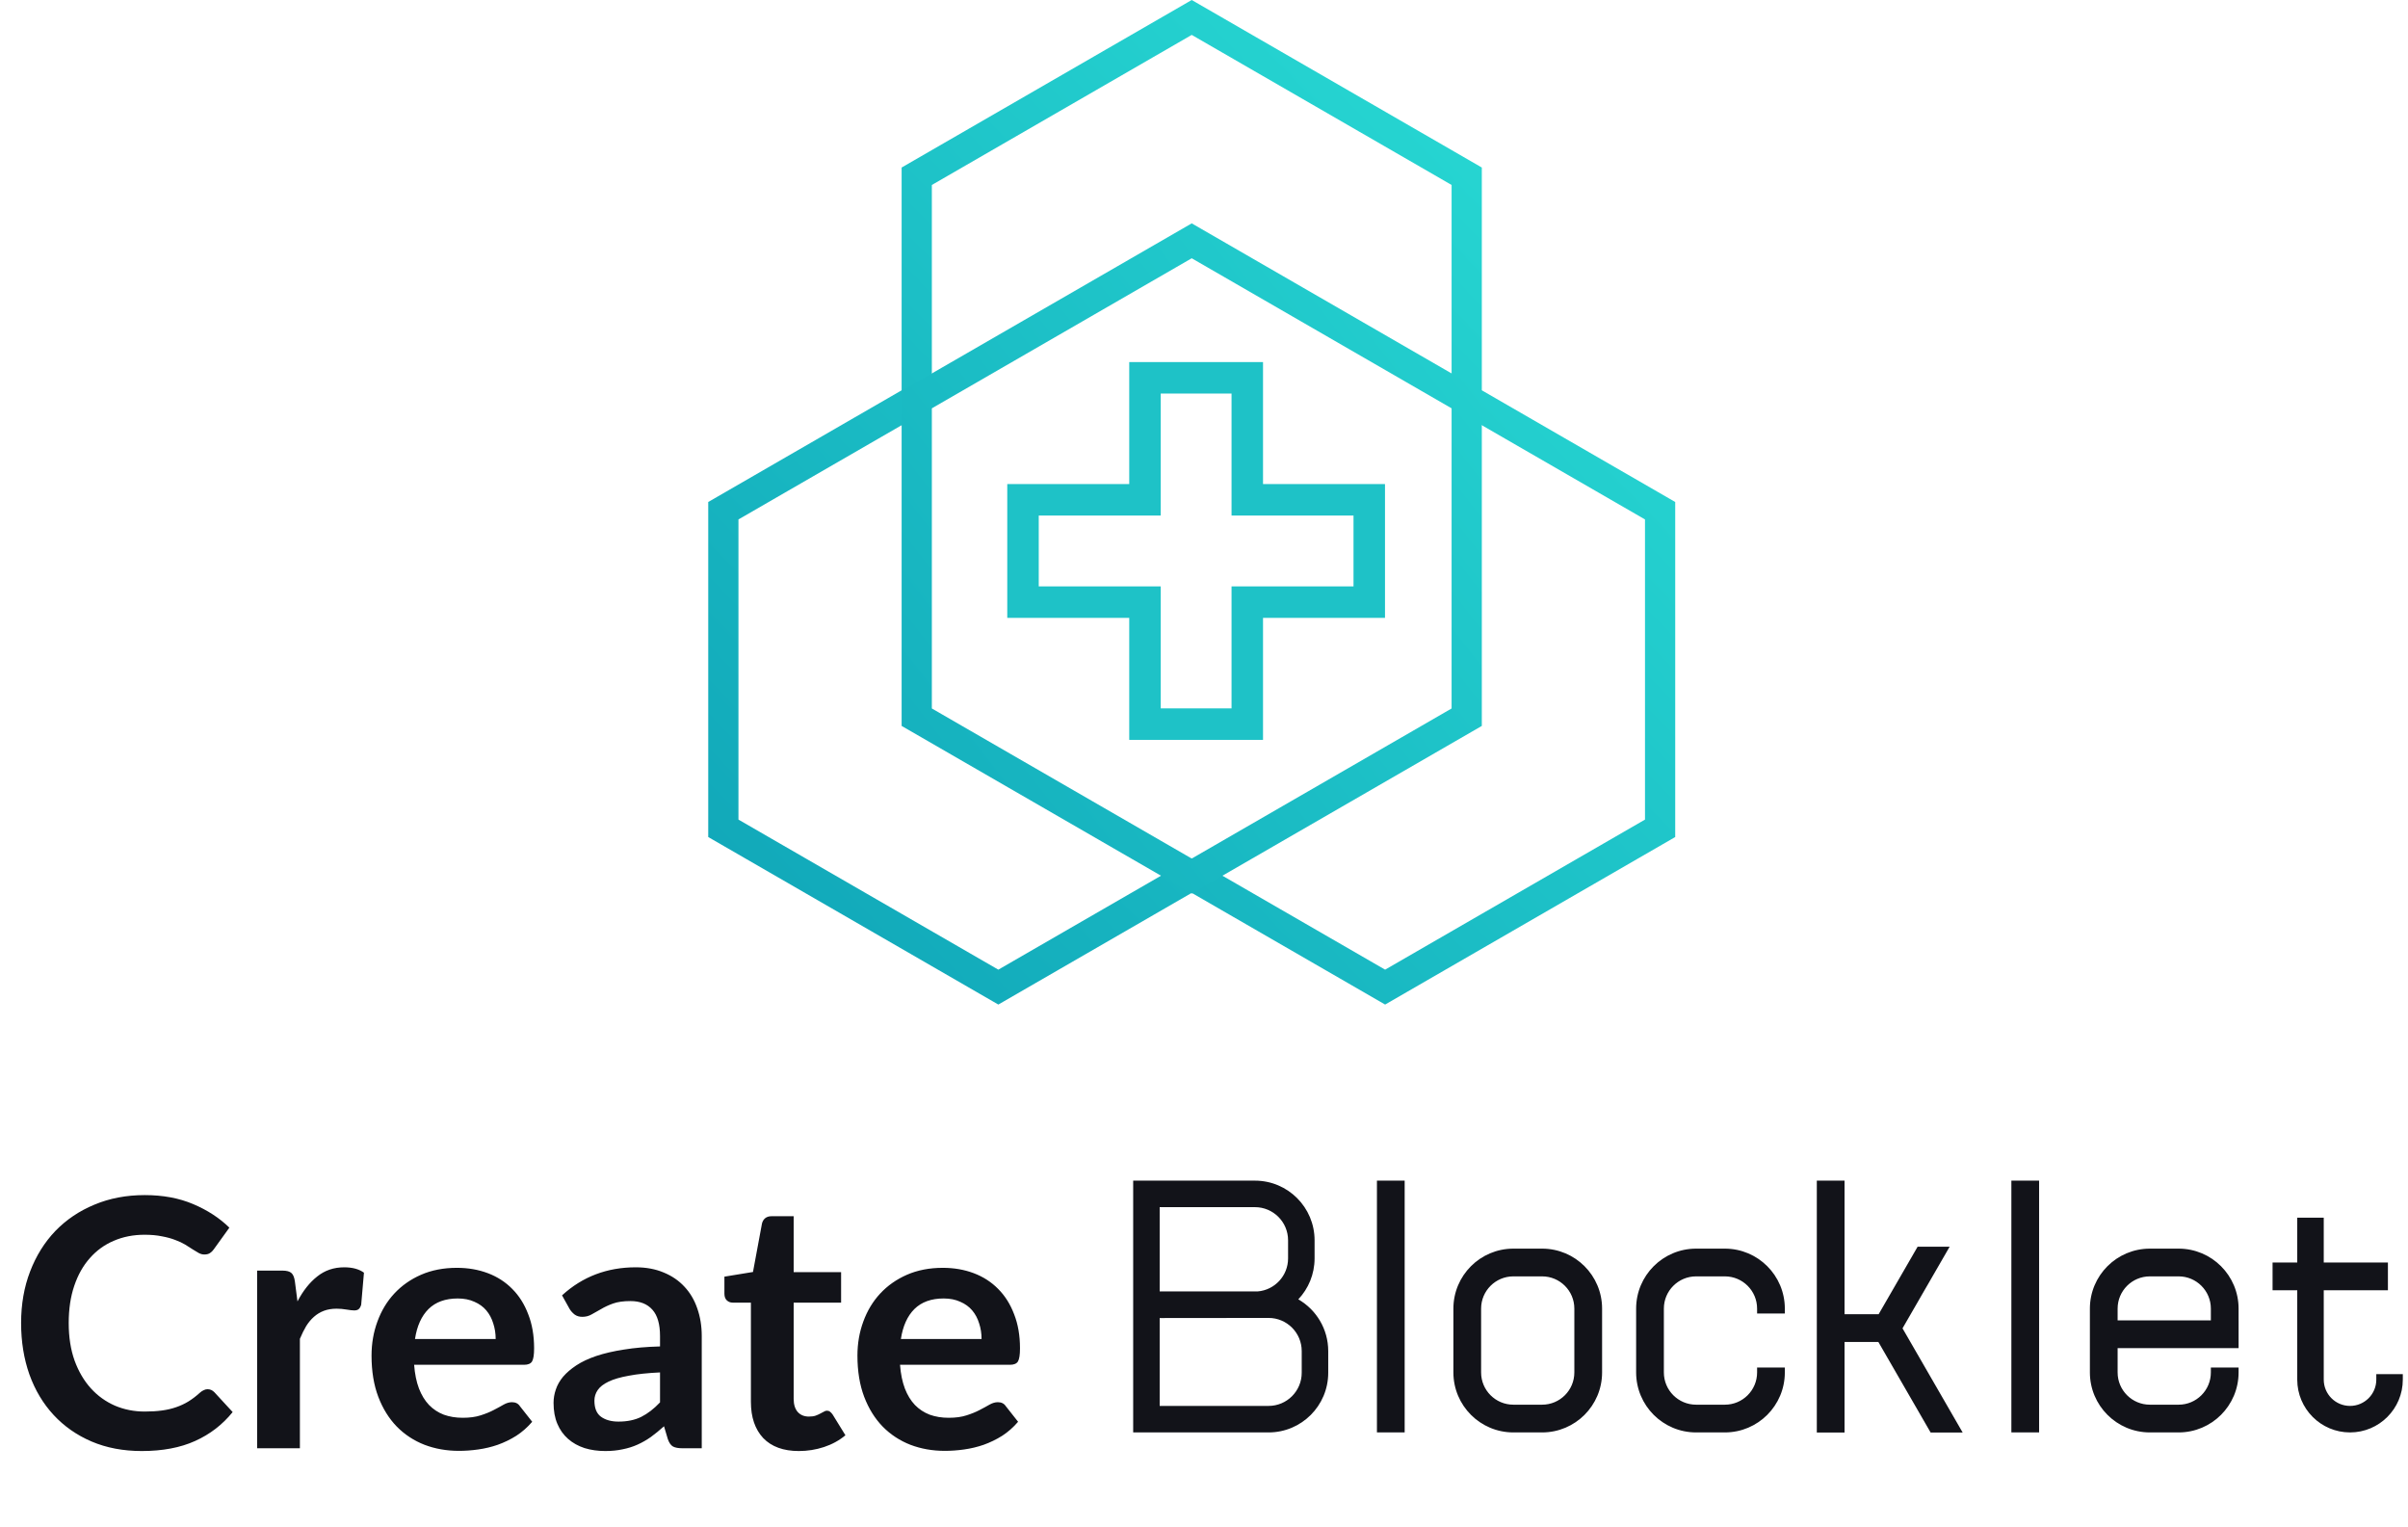
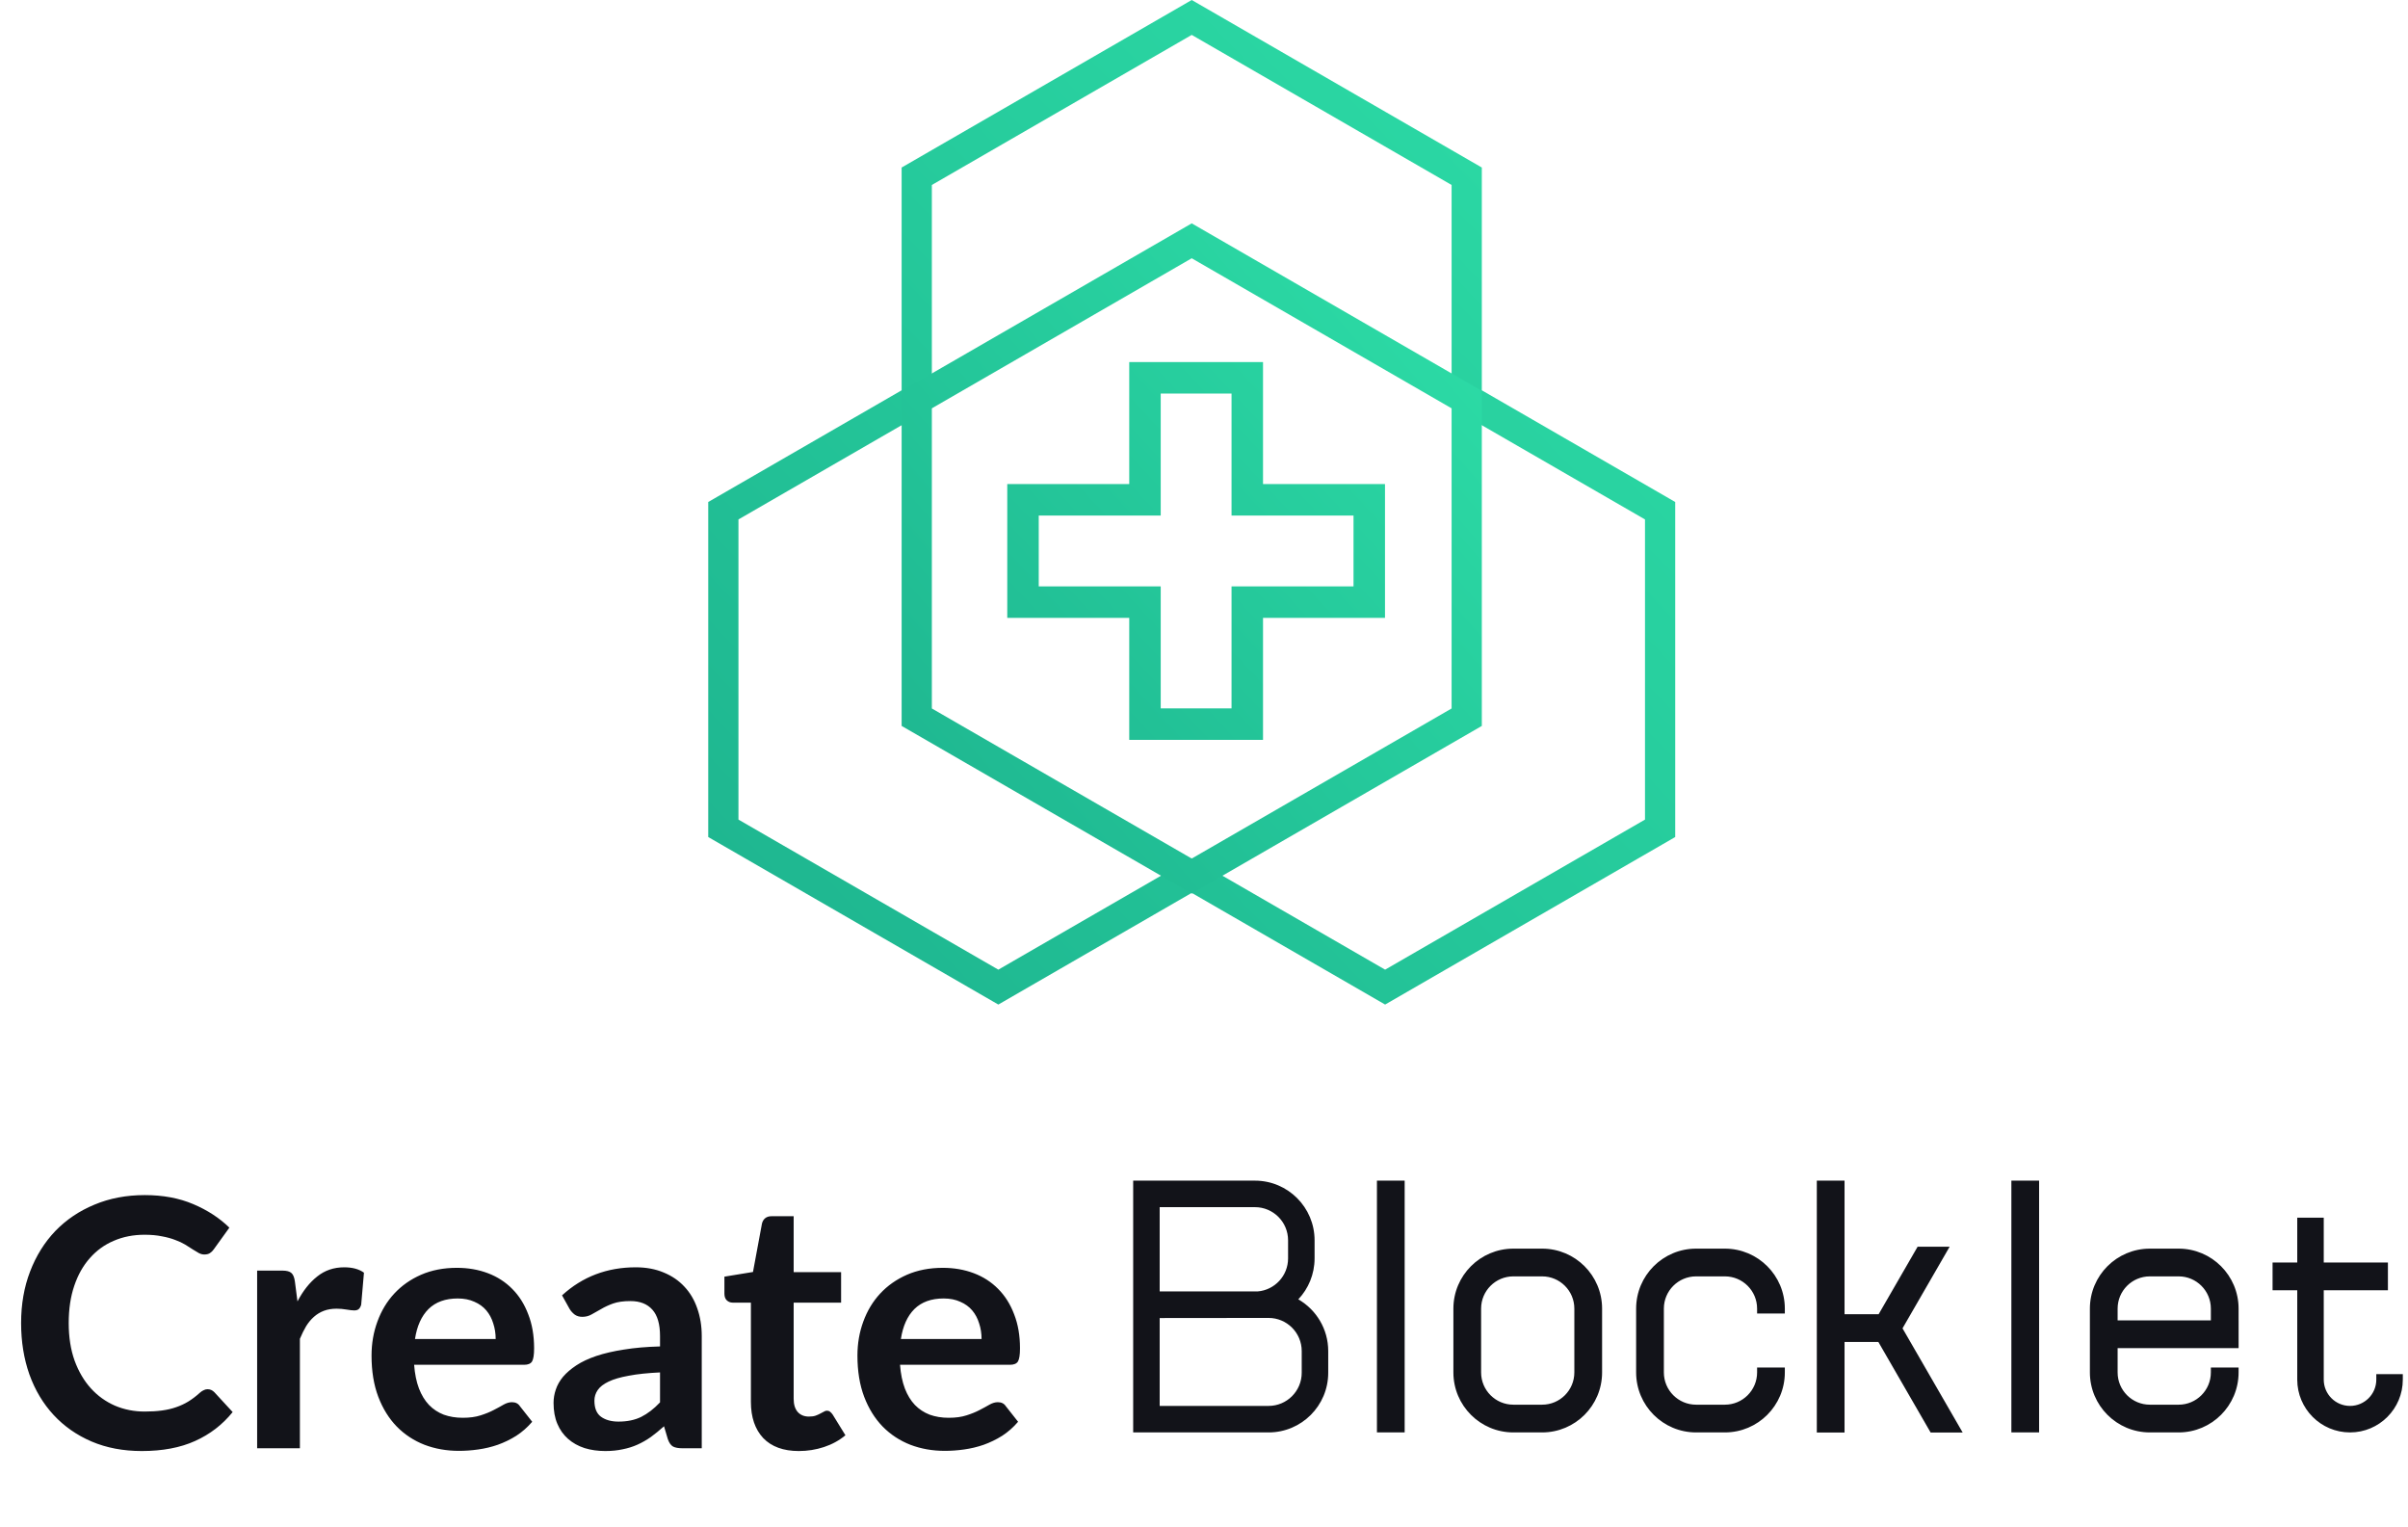
<svg xmlns="http://www.w3.org/2000/svg" width="153" height="97" viewBox="0 0 153 97" fill="none">
-   <path fill-rule="evenodd" clip-rule="evenodd" d="M94.152 10.642L75.72 0L57.288 10.642V24.794L45 31.889V53.172L63.432 63.814L75.69 56.737L75.72 56.754L75.75 56.737L88.008 63.814L106.44 53.172V31.889L94.152 24.794V10.642ZM104.52 32.997L92.232 25.903V11.75L75.72 2.217L59.208 11.75V25.903L46.92 32.997V52.064L63.432 61.597L75.69 54.52L75.72 54.537L75.75 54.52L88.008 61.597L104.52 52.064V32.997Z" fill="url(#paint0_linear_2272_6964)" />
-   <path fill-rule="evenodd" clip-rule="evenodd" d="M75.72 14.189L94.152 24.831V46.114L75.72 56.756L57.288 46.114V24.831L75.72 14.189ZM75.72 16.406L59.208 25.939V45.006L75.72 54.539L92.232 45.006V25.939L75.72 16.406Z" fill="url(#paint1_linear_2272_6964)" />
-   <path d="M66 38.25H72.75V45V46H73.75H78.25H79.25V45V38.25H86H87V37.25V32.75V31.75H86H79.25V25V24H78.25H73.75H72.75V25V31.75H66H65V32.75V37.25V38.25H66Z" stroke="#1EC2C7" stroke-width="2" />
+   <path fill-rule="evenodd" clip-rule="evenodd" d="M94.152 10.642L75.72 0L57.288 10.642V24.794L45 31.889V53.172L63.432 63.814L75.69 56.737L75.72 56.754L75.75 56.737L88.008 63.814L106.44 53.172V31.889L94.152 24.794V10.642ZM104.52 32.997L92.232 25.903V11.75L75.72 2.217L59.208 11.75V25.903L46.92 32.997V52.064L63.432 61.597L75.69 54.52L75.72 54.537L75.75 54.52L88.008 61.597L104.52 52.064V32.997Z" fill="url(#paint0_linear_2412_11124)" />
+   <path fill-rule="evenodd" clip-rule="evenodd" d="M75.72 14.189L94.152 24.831V46.114L75.72 56.756L57.288 46.114V24.831L75.72 14.189ZM75.72 16.406L59.208 25.939V45.006L75.72 54.539L92.232 45.006V25.939L75.72 16.406Z" fill="url(#paint1_linear_2412_11124)" />
+   <path fill-rule="evenodd" clip-rule="evenodd" d="M66 32.75H73.75V25H78.25V32.75H86V37.25H78.25V45H73.75V37.25H66V32.75ZM71.75 39.25H64V30.75H71.75V23H80.25V30.75H88V39.25H80.25V47H71.75V39.25Z" fill="url(#paint2_linear_2412_11124)" />
  <path d="M13.188 88.249C13.35 88.249 13.492 88.311 13.617 88.436L14.783 89.701C14.138 90.5 13.342 91.113 12.396 91.538C11.457 91.963 10.328 92.176 9.008 92.176C7.827 92.176 6.764 91.974 5.818 91.571C4.879 91.168 4.076 90.607 3.409 89.888C2.742 89.169 2.228 88.311 1.869 87.314C1.517 86.317 1.341 85.228 1.341 84.047C1.341 82.852 1.532 81.759 1.913 80.769C2.294 79.772 2.83 78.914 3.519 78.195C4.216 77.476 5.044 76.919 6.005 76.523C6.966 76.12 8.029 75.918 9.195 75.918C10.354 75.918 11.38 76.109 12.275 76.49C13.177 76.871 13.944 77.37 14.574 77.986L13.584 79.361C13.525 79.449 13.448 79.526 13.353 79.592C13.265 79.658 13.14 79.691 12.979 79.691C12.869 79.691 12.755 79.662 12.638 79.603C12.521 79.537 12.393 79.46 12.253 79.372C12.114 79.277 11.953 79.174 11.769 79.064C11.586 78.954 11.373 78.855 11.131 78.767C10.889 78.672 10.607 78.595 10.284 78.536C9.969 78.47 9.602 78.437 9.184 78.437C8.473 78.437 7.82 78.565 7.226 78.822C6.639 79.071 6.133 79.438 5.708 79.922C5.283 80.399 4.953 80.985 4.718 81.682C4.483 82.371 4.366 83.16 4.366 84.047C4.366 84.942 4.491 85.737 4.74 86.434C4.997 87.131 5.341 87.717 5.774 88.194C6.207 88.671 6.716 89.037 7.303 89.294C7.89 89.543 8.52 89.668 9.195 89.668C9.598 89.668 9.961 89.646 10.284 89.602C10.614 89.558 10.915 89.488 11.186 89.393C11.465 89.298 11.725 89.177 11.967 89.03C12.216 88.876 12.462 88.689 12.704 88.469C12.777 88.403 12.854 88.352 12.935 88.315C13.016 88.271 13.1 88.249 13.188 88.249ZM18.901 82.672C19.253 81.997 19.671 81.469 20.155 81.088C20.639 80.699 21.211 80.505 21.871 80.505C22.392 80.505 22.81 80.619 23.125 80.846L22.949 82.881C22.912 83.013 22.857 83.108 22.784 83.167C22.718 83.218 22.626 83.244 22.509 83.244C22.399 83.244 22.234 83.226 22.014 83.189C21.801 83.152 21.592 83.134 21.387 83.134C21.086 83.134 20.819 83.178 20.584 83.266C20.349 83.354 20.137 83.482 19.946 83.651C19.763 83.812 19.598 84.01 19.451 84.245C19.312 84.48 19.18 84.747 19.055 85.048V92H16.338V80.714H17.933C18.212 80.714 18.406 80.765 18.516 80.868C18.626 80.963 18.699 81.139 18.736 81.396L18.901 82.672ZM31.494 85.059C31.494 84.707 31.442 84.377 31.34 84.069C31.244 83.754 31.098 83.479 30.9 83.244C30.702 83.009 30.449 82.826 30.141 82.694C29.84 82.555 29.488 82.485 29.085 82.485C28.3 82.485 27.68 82.709 27.226 83.156C26.779 83.603 26.492 84.238 26.368 85.059H31.494ZM26.313 86.698C26.357 87.277 26.459 87.78 26.621 88.205C26.782 88.623 26.995 88.971 27.259 89.25C27.523 89.521 27.834 89.727 28.194 89.866C28.561 89.998 28.964 90.064 29.404 90.064C29.844 90.064 30.221 90.013 30.537 89.91C30.86 89.807 31.138 89.694 31.373 89.569C31.615 89.444 31.824 89.331 32 89.228C32.183 89.125 32.359 89.074 32.528 89.074C32.755 89.074 32.924 89.158 33.034 89.327L33.815 90.317C33.514 90.669 33.177 90.966 32.803 91.208C32.429 91.443 32.036 91.633 31.626 91.78C31.223 91.919 30.808 92.018 30.383 92.077C29.965 92.136 29.558 92.165 29.162 92.165C28.377 92.165 27.648 92.037 26.973 91.78C26.298 91.516 25.712 91.131 25.213 90.625C24.714 90.112 24.322 89.481 24.036 88.733C23.75 87.978 23.607 87.105 23.607 86.115C23.607 85.345 23.732 84.623 23.981 83.948C24.23 83.266 24.586 82.676 25.048 82.177C25.517 81.671 26.085 81.271 26.753 80.978C27.427 80.685 28.186 80.538 29.03 80.538C29.741 80.538 30.398 80.652 30.999 80.879C31.6 81.106 32.117 81.44 32.55 81.88C32.983 82.313 33.32 82.848 33.562 83.486C33.811 84.117 33.936 84.839 33.936 85.653C33.936 86.064 33.892 86.342 33.804 86.489C33.716 86.628 33.547 86.698 33.298 86.698H26.313ZM41.937 87.182C41.152 87.219 40.492 87.288 39.957 87.391C39.422 87.486 38.992 87.611 38.67 87.765C38.347 87.919 38.116 88.099 37.977 88.304C37.837 88.509 37.768 88.733 37.768 88.975C37.768 89.452 37.907 89.793 38.186 89.998C38.472 90.203 38.842 90.306 39.297 90.306C39.854 90.306 40.334 90.207 40.738 90.009C41.148 89.804 41.548 89.496 41.937 89.085V87.182ZM35.711 82.287C37.009 81.099 38.571 80.505 40.397 80.505C41.057 80.505 41.647 80.615 42.168 80.835C42.688 81.048 43.129 81.348 43.488 81.737C43.847 82.118 44.118 82.577 44.302 83.112C44.492 83.647 44.588 84.234 44.588 84.872V92H43.356C43.099 92 42.901 91.963 42.762 91.89C42.623 91.809 42.513 91.652 42.432 91.417L42.19 90.603C41.904 90.86 41.625 91.087 41.354 91.285C41.083 91.476 40.8 91.637 40.507 91.769C40.214 91.901 39.898 92 39.561 92.066C39.231 92.139 38.864 92.176 38.461 92.176C37.984 92.176 37.544 92.114 37.141 91.989C36.737 91.857 36.389 91.663 36.096 91.406C35.803 91.149 35.575 90.83 35.414 90.449C35.252 90.068 35.172 89.624 35.172 89.118C35.172 88.832 35.219 88.55 35.315 88.271C35.41 87.985 35.564 87.714 35.777 87.457C35.997 87.2 36.279 86.958 36.624 86.731C36.968 86.504 37.39 86.306 37.889 86.137C38.395 85.968 38.981 85.833 39.649 85.73C40.316 85.62 41.079 85.554 41.937 85.532V84.872C41.937 84.117 41.776 83.559 41.453 83.2C41.13 82.833 40.664 82.65 40.056 82.65C39.616 82.65 39.249 82.701 38.956 82.804C38.67 82.907 38.417 83.024 38.197 83.156C37.977 83.281 37.775 83.394 37.592 83.497C37.416 83.6 37.218 83.651 36.998 83.651C36.807 83.651 36.646 83.603 36.514 83.508C36.382 83.405 36.276 83.288 36.195 83.156L35.711 82.287ZM50.758 92.176C49.776 92.176 49.02 91.901 48.492 91.351C47.972 90.794 47.711 90.027 47.711 89.052V82.749H46.556C46.41 82.749 46.285 82.701 46.182 82.606C46.08 82.511 46.028 82.368 46.028 82.177V81.099L47.843 80.802L48.415 77.722C48.452 77.575 48.522 77.462 48.624 77.381C48.727 77.3 48.859 77.26 49.02 77.26H50.428V80.813H53.442V82.749H50.428V88.865C50.428 89.217 50.513 89.492 50.681 89.69C50.857 89.888 51.096 89.987 51.396 89.987C51.565 89.987 51.704 89.969 51.814 89.932C51.932 89.888 52.031 89.844 52.111 89.8C52.199 89.756 52.276 89.716 52.342 89.679C52.408 89.635 52.474 89.613 52.54 89.613C52.621 89.613 52.687 89.635 52.738 89.679C52.79 89.716 52.845 89.774 52.903 89.855L53.717 91.175C53.321 91.505 52.867 91.754 52.353 91.923C51.84 92.092 51.308 92.176 50.758 92.176ZM62.367 85.059C62.367 84.707 62.316 84.377 62.213 84.069C62.118 83.754 61.971 83.479 61.773 83.244C61.575 83.009 61.322 82.826 61.014 82.694C60.713 82.555 60.361 82.485 59.958 82.485C59.173 82.485 58.554 82.709 58.099 83.156C57.652 83.603 57.366 84.238 57.241 85.059H62.367ZM57.186 86.698C57.23 87.277 57.333 87.78 57.494 88.205C57.655 88.623 57.868 88.971 58.132 89.25C58.396 89.521 58.708 89.727 59.067 89.866C59.434 89.998 59.837 90.064 60.277 90.064C60.717 90.064 61.095 90.013 61.41 89.91C61.733 89.807 62.011 89.694 62.246 89.569C62.488 89.444 62.697 89.331 62.873 89.228C63.056 89.125 63.232 89.074 63.401 89.074C63.628 89.074 63.797 89.158 63.907 89.327L64.688 90.317C64.387 90.669 64.05 90.966 63.676 91.208C63.302 91.443 62.91 91.633 62.499 91.78C62.096 91.919 61.681 92.018 61.256 92.077C60.838 92.136 60.431 92.165 60.035 92.165C59.25 92.165 58.521 92.037 57.846 91.78C57.171 91.516 56.585 91.131 56.086 90.625C55.587 90.112 55.195 89.481 54.909 88.733C54.623 87.978 54.48 87.105 54.48 86.115C54.48 85.345 54.605 84.623 54.854 83.948C55.103 83.266 55.459 82.676 55.921 82.177C56.39 81.671 56.959 81.271 57.626 80.978C58.301 80.685 59.06 80.538 59.903 80.538C60.614 80.538 61.271 80.652 61.872 80.879C62.473 81.106 62.99 81.44 63.423 81.88C63.856 82.313 64.193 82.848 64.435 83.486C64.684 84.117 64.809 84.839 64.809 85.653C64.809 86.064 64.765 86.342 64.677 86.489C64.589 86.628 64.42 86.698 64.171 86.698H57.186Z" fill="#121319" />
  <path fill-rule="evenodd" clip-rule="evenodd" d="M72 90.994V75H79.737C81.83 75 83.526 76.697 83.526 78.79V79.939C83.526 80.946 83.133 81.862 82.492 82.54C83.628 83.195 84.393 84.421 84.393 85.827V87.204C84.393 89.297 82.697 90.994 80.604 90.994H72ZM73.684 82.037H79.91C80.992 81.949 81.842 81.043 81.842 79.939V78.79C81.842 77.627 80.899 76.684 79.737 76.684H73.684V82.037ZM73.684 89.31V83.728L80.603 83.721C81.766 83.721 82.709 84.664 82.709 85.827V87.204C82.709 88.367 81.766 89.31 80.603 89.31H73.684ZM89.25 75V90.994H87.488V75H89.25ZM97.984 79.319H96.157C94.052 79.319 92.346 81.025 92.346 83.129V87.183C92.346 89.288 94.052 90.994 96.157 90.994H97.984C100.088 90.994 101.794 89.288 101.794 87.183V83.129C101.794 81.025 100.088 79.319 97.984 79.319ZM96.156 81.081C95.024 81.081 94.107 81.998 94.107 83.129V87.183C94.107 88.315 95.024 89.232 96.156 89.232H97.983C99.114 89.232 100.031 88.315 100.031 87.183V83.129C100.031 81.998 99.114 81.081 97.983 81.081H96.156ZM117.199 91V85.246H119.347L122.669 91H124.704L120.883 84.382L123.876 79.198H121.841L119.366 83.484H117.199V75H115.437V91H117.199ZM111.643 83.441V83.129C111.643 81.998 110.726 81.081 109.595 81.081H107.767C106.636 81.081 105.719 81.998 105.719 83.129V87.183C105.719 88.315 106.636 89.232 107.767 89.232H109.595C110.726 89.232 111.643 88.315 111.643 87.183V86.872H113.405V87.183C113.405 89.288 111.699 90.994 109.595 90.994H107.767C105.663 90.994 103.957 89.288 103.957 87.183V83.129C103.957 81.025 105.663 79.319 107.767 79.319H109.595C111.699 79.319 113.405 81.025 113.405 83.129V83.441H111.643ZM129.561 90.994V75H127.799V90.994H129.561ZM134.55 85.638V87.183C134.55 88.315 135.467 89.232 136.599 89.232H138.426C139.557 89.232 140.474 88.315 140.474 87.183V86.872H142.236V87.183C142.236 89.288 140.53 90.994 138.426 90.994H136.599C134.494 90.994 132.788 89.288 132.788 87.183V83.129C132.788 81.025 134.494 79.319 136.599 79.319H138.426C140.53 79.319 142.236 81.025 142.236 83.129V83.876H142.237V85.638H134.55ZM140.474 83.876H134.55V83.129C134.55 81.998 135.467 81.081 136.599 81.081H138.426C139.557 81.081 140.474 81.998 140.474 83.129V83.876ZM145.963 81.963H144.395V80.201H145.963V77.353H147.647V80.201H151.724V81.963H147.647V87.64C147.647 88.562 148.395 89.31 149.317 89.31C150.239 89.31 150.986 88.562 150.986 87.64V87.29H152.67V87.64C152.67 89.492 151.169 90.994 149.317 90.994C147.465 90.994 145.963 89.492 145.963 87.64V81.963Z" fill="#121319" />
  <defs>
-     <linearGradient id="paint0_linear_2272_6964" x1="75.72" y1="95.721" x2="139.488" y2="34.325" gradientUnits="userSpaceOnUse">
-       <stop stop-color="#0FA4B7" />
-       <stop offset="0.495" stop-color="#1DC1C7" />
-       <stop offset="1" stop-color="#2BE0D7" />
+     <linearGradient id="paint0_linear_2412_11124" x1="75.72" y1="-31.907" x2="11.952" y2="29.489" gradientUnits="userSpaceOnUse">
+       <stop stop-color="#2EDFA8" />
+       <stop offset="0.504" stop-color="#25C99B" />
+       <stop offset="1" stop-color="#1DB38E" />
    </linearGradient>
-     <linearGradient id="paint1_linear_2272_6964" x1="72.437" y1="99.246" x2="142.761" y2="44.937" gradientUnits="userSpaceOnUse">
-       <stop stop-color="#0FA4B7" />
-       <stop offset="0.495" stop-color="#1DC1C7" />
-       <stop offset="1" stop-color="#2BE0D7" />
+     <linearGradient id="paint1_linear_2412_11124" x1="75.72" y1="-7.094" x2="33.59" y2="29.391" gradientUnits="userSpaceOnUse">
+       <stop stop-color="#2EDFA8" />
+       <stop offset="0.504" stop-color="#25C99B" />
+       <stop offset="1" stop-color="#1DB38E" />
+     </linearGradient>
+     <linearGradient id="paint2_linear_2412_11124" x1="76.947" y1="-4.937" x2="37.057" y2="32.192" gradientUnits="userSpaceOnUse">
+       <stop stop-color="#2EDFA8" />
+       <stop offset="0.504" stop-color="#25C99B" />
+       <stop offset="1" stop-color="#1DB38E" />
    </linearGradient>
  </defs>
</svg>
